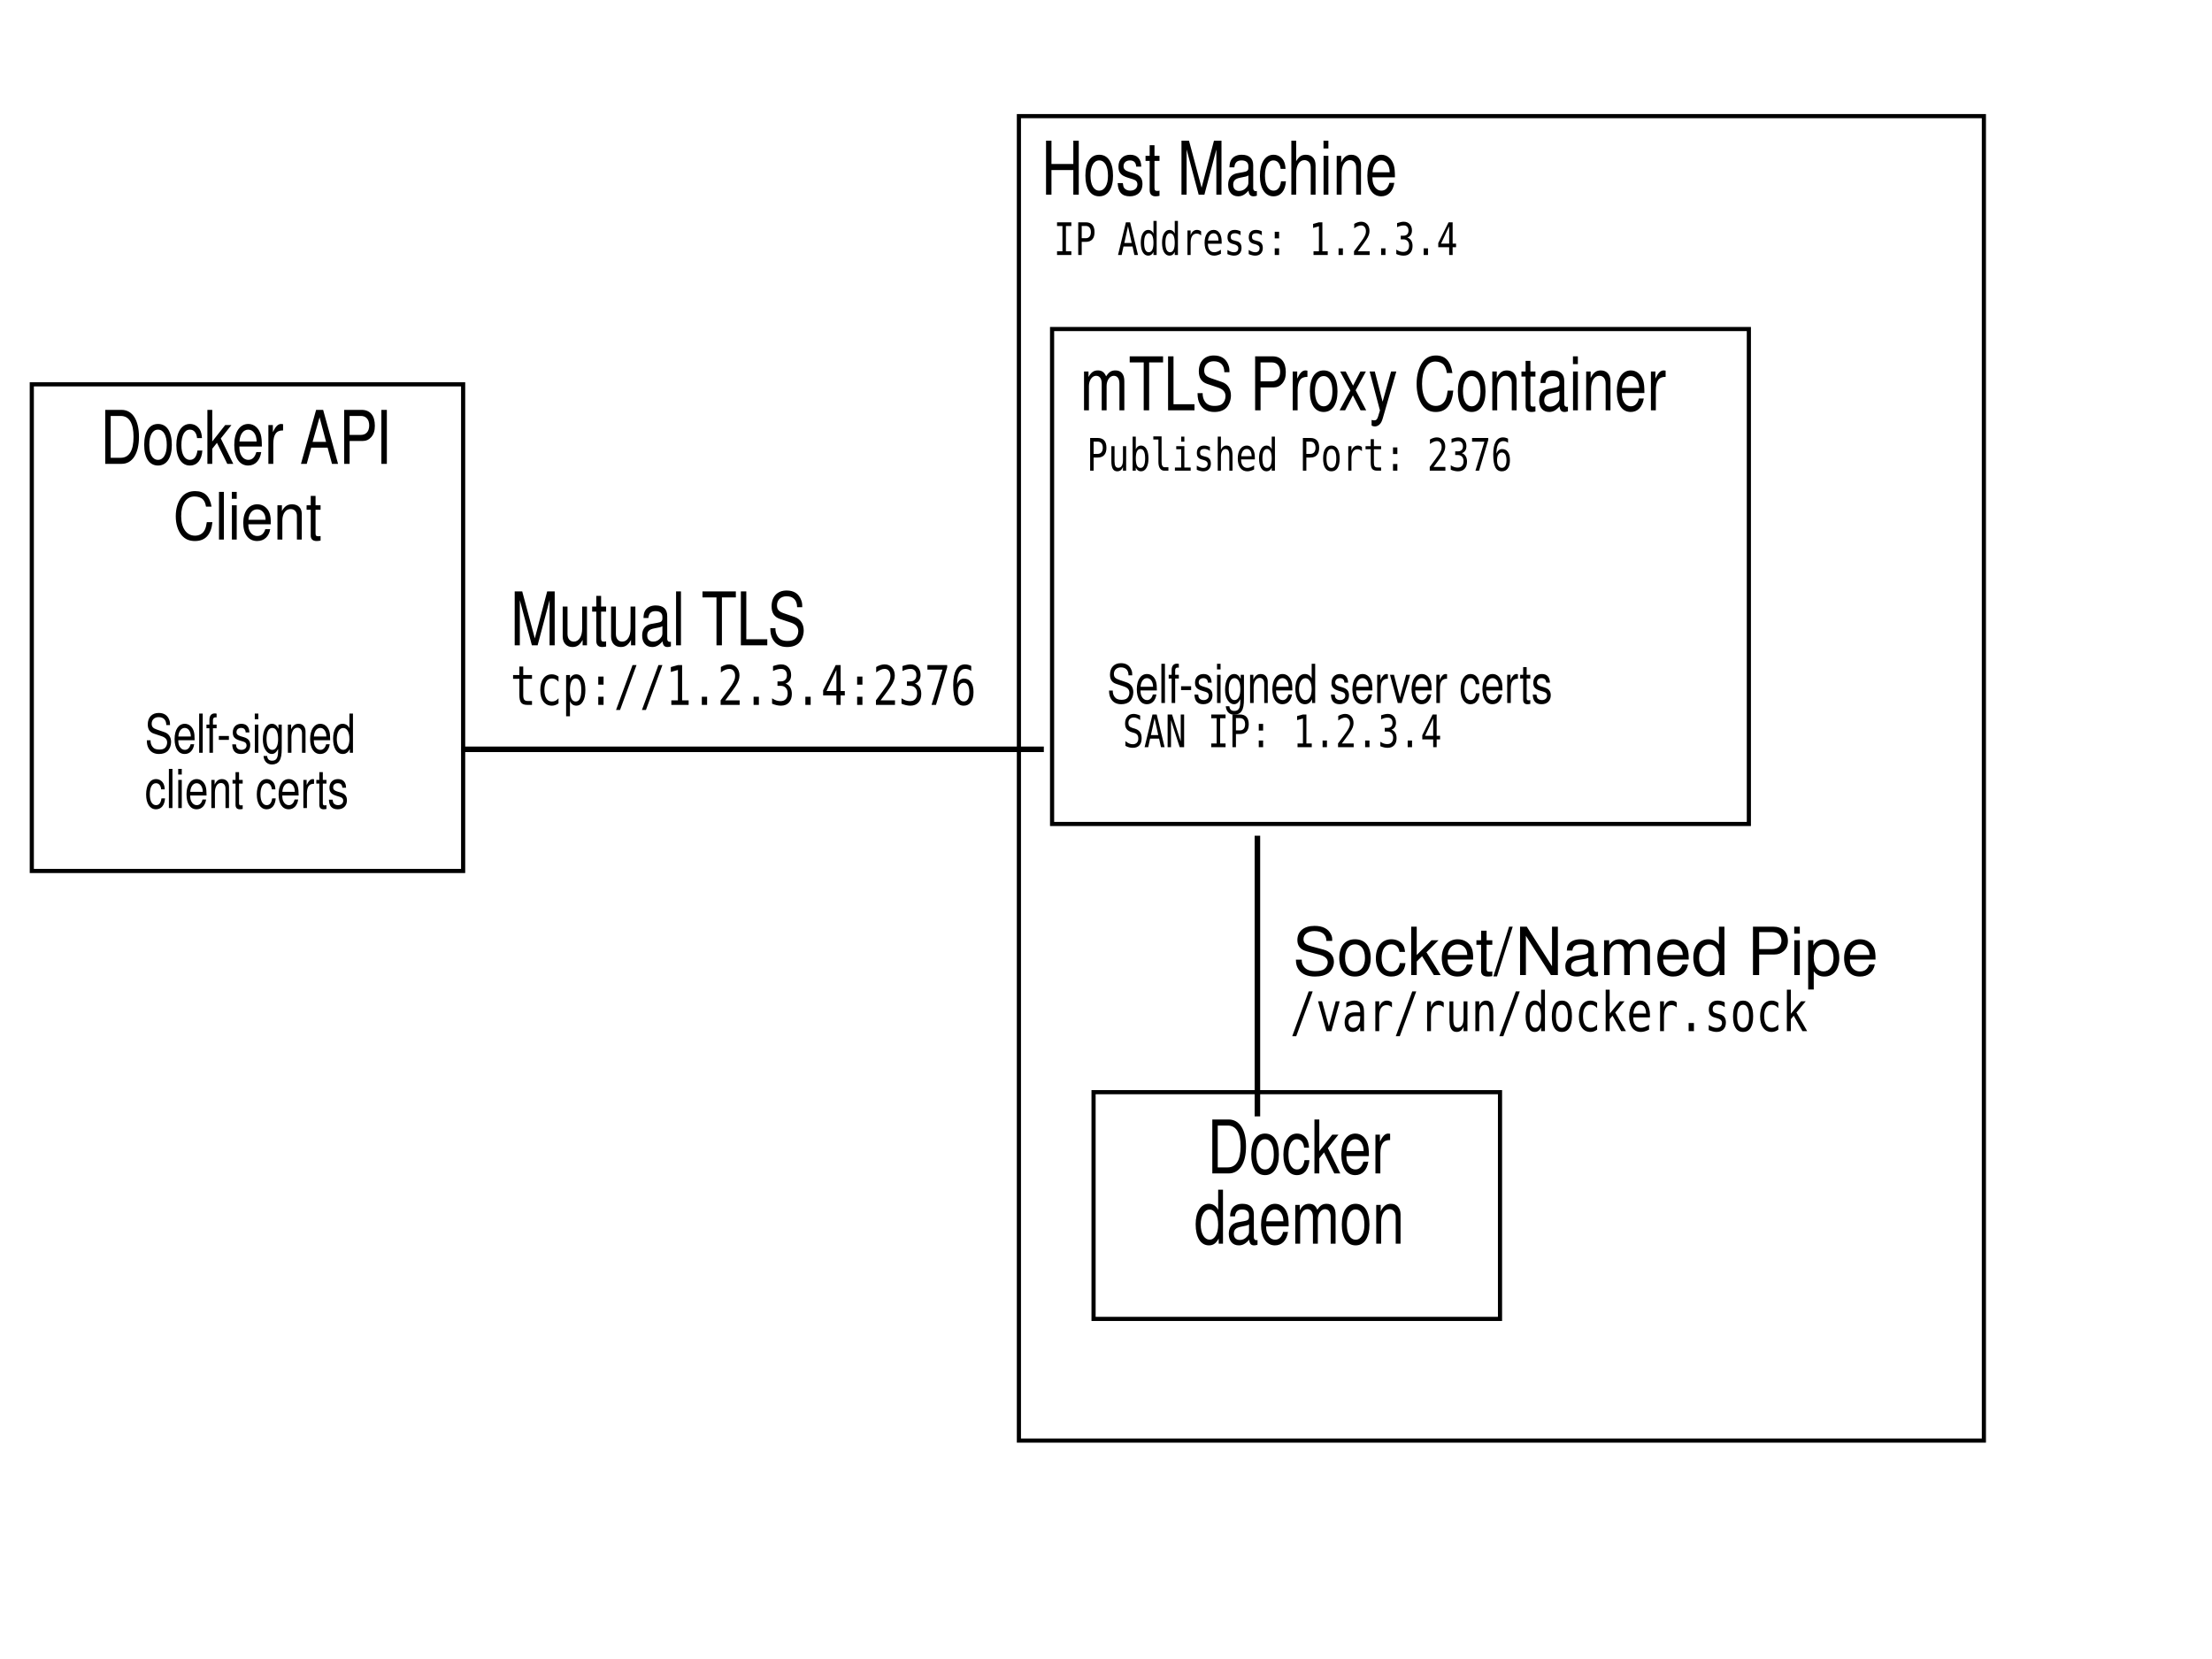
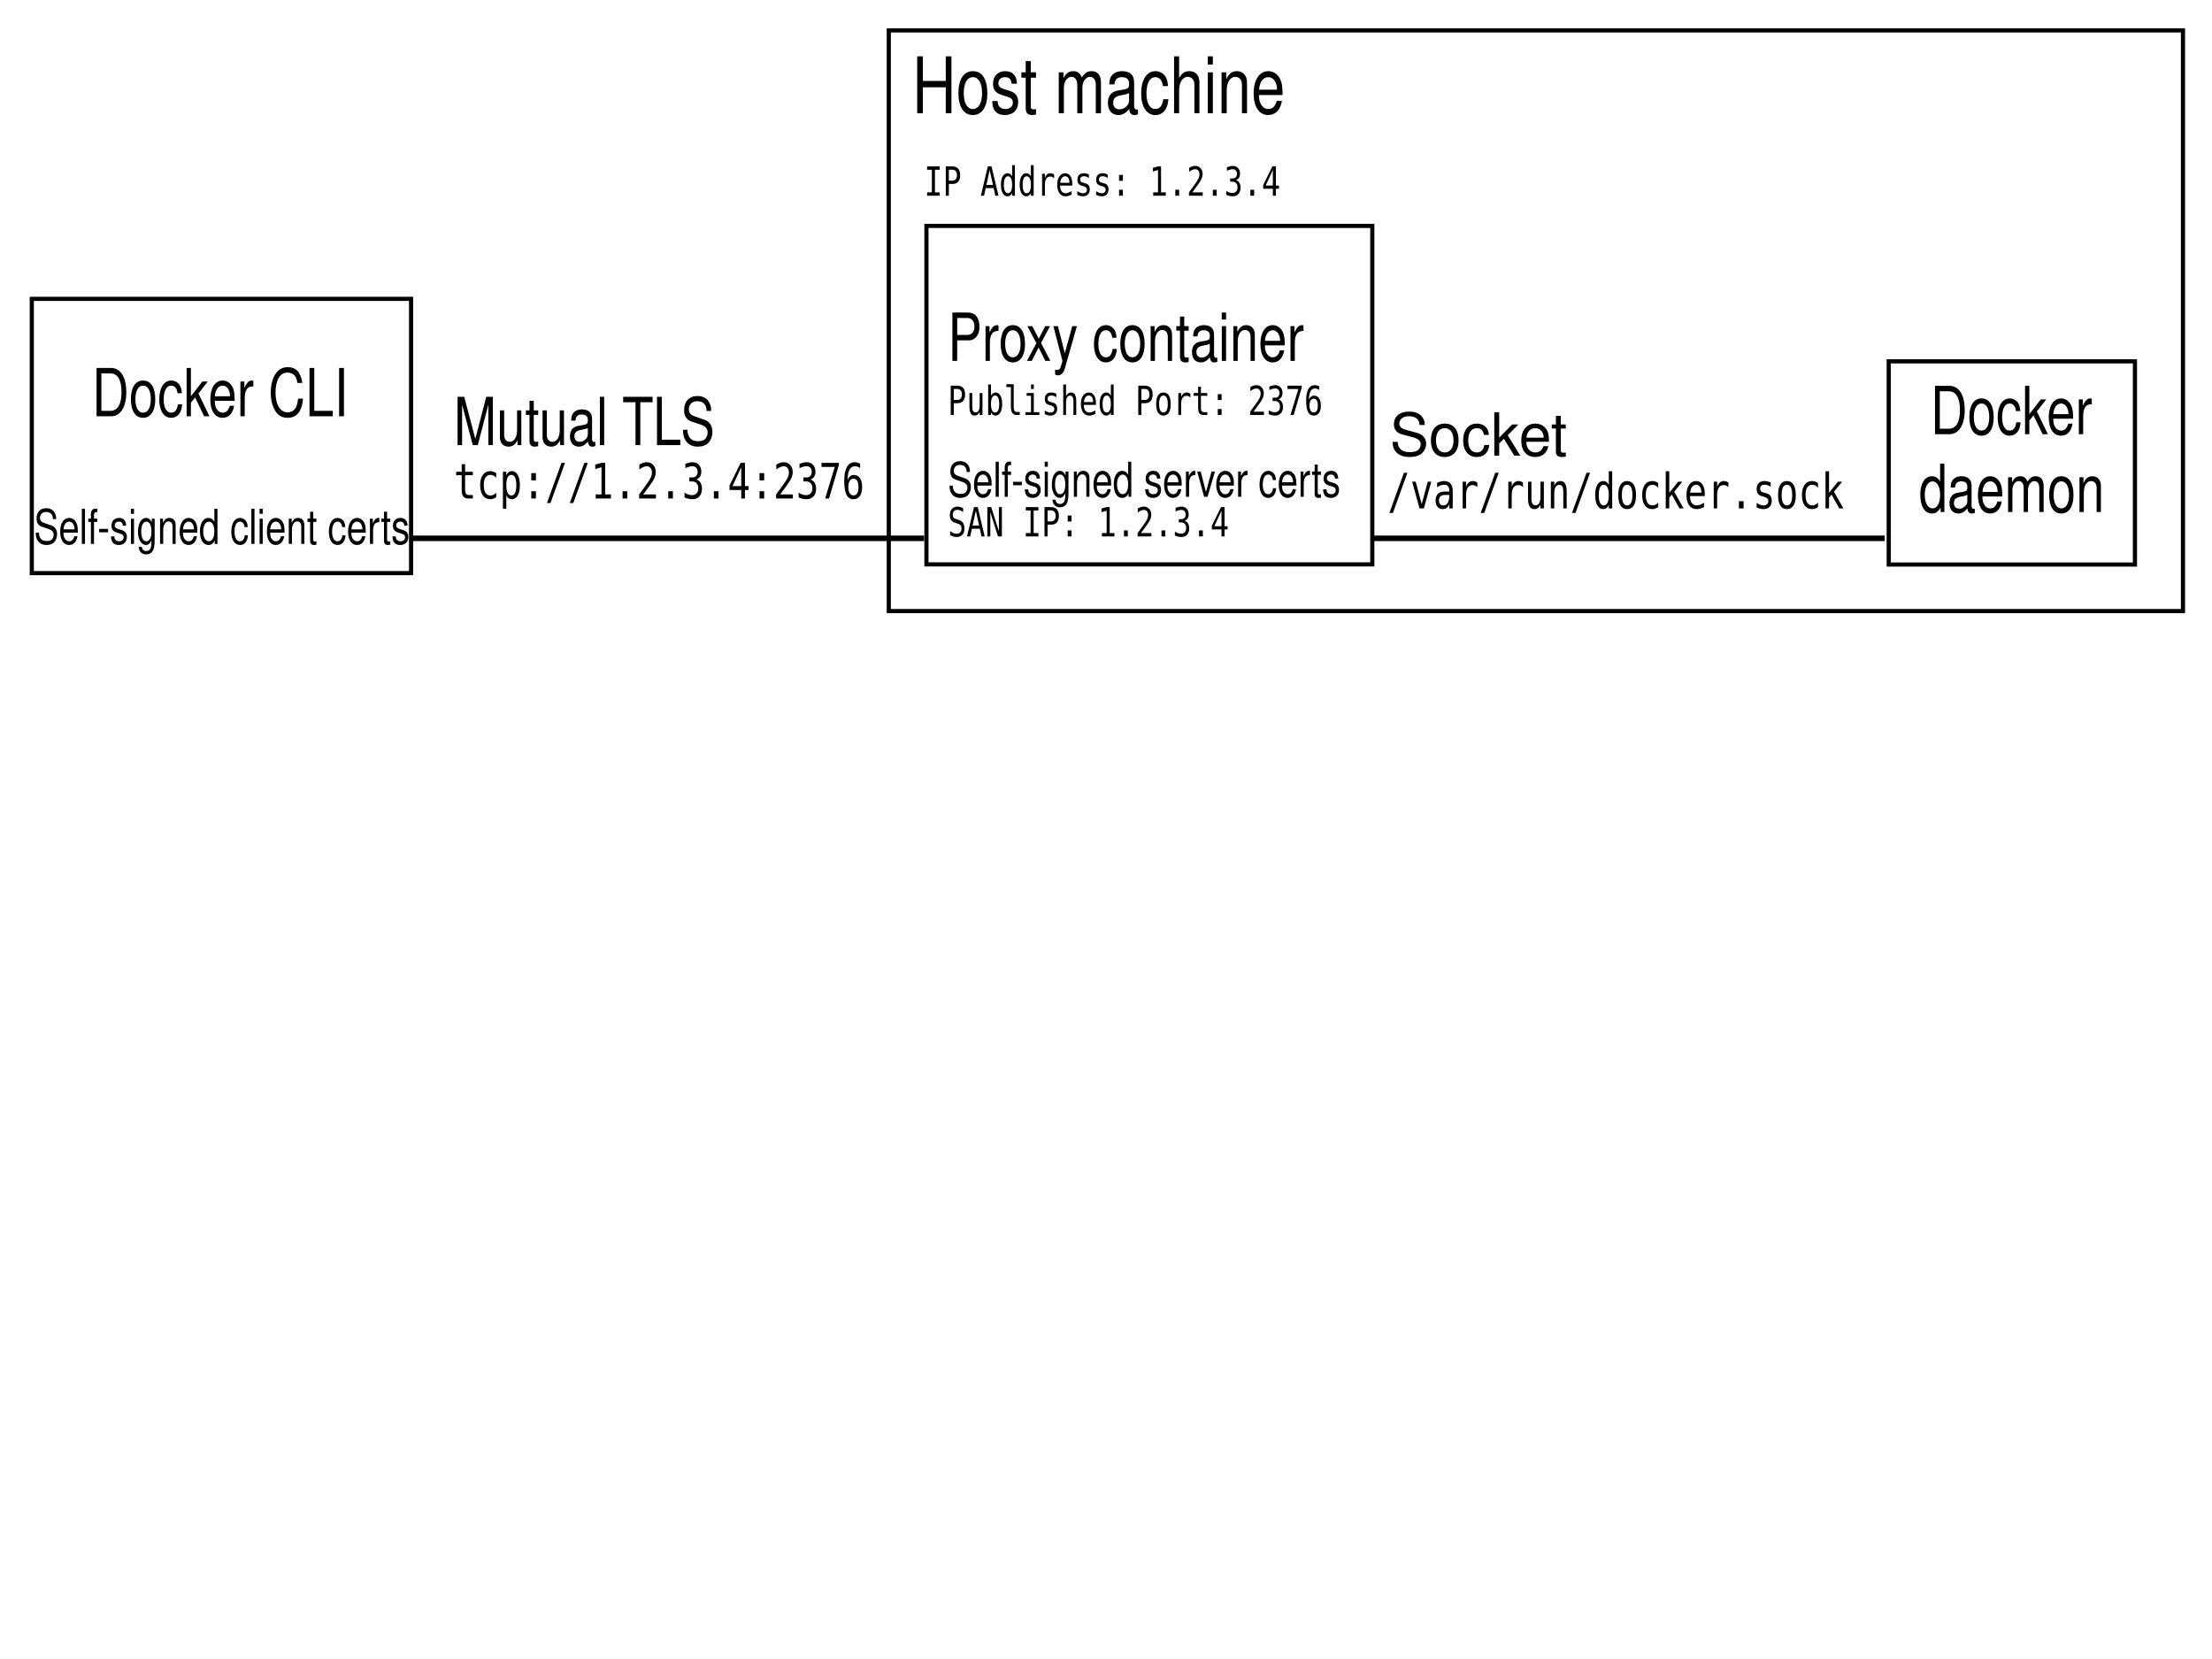
<svg xmlns="http://www.w3.org/2000/svg" width="800" height="600">
  <g>
-     <rect fill="#fff" id="canvas_background" height="602" width="802" y="-1" x="-1" />
-     <g display="none" id="canvasGrid">
-       <rect fill="url(#gridpattern)" stroke-width="0" y="0" x="0" height="100%" width="100%" id="svg_2" />
+     <rect x="-1" y="-1" width="802" height="602" id="canvas_background" fill="#fff" />
+     <g id="canvasGrid" display="none">
+       <rect id="svg_2" width="100%" height="100%" x="0" y="0" stroke-width="0" fill="url(#gridpattern)" />
    </g>
  </g>
  <g>
-     <rect stroke="#000" id="svg_4" height="479" width="349" y="42" x="368.5" stroke-width="1.5" fill="#fff" />
-     <rect stroke="#000" id="svg_5" height="179" width="252" y="119" x="380.5" stroke-width="1.5" fill="#fff" />
-     <rect stroke="#000" id="svg_3" height="176" width="156" y="139" x="11.5" stroke-width="1.5" fill="#fff" />
-     <text fill="#000000" stroke-width="0" x="61.177" y="160.035" id="svg_7" font-size="24" font-family="Helvetica, Arial, sans-serif" text-anchor="start" xml:space="preserve" transform="matrix(0.8785679,0,0,0.9850172,8.803829,37.49226) " stroke="#000">Client</text>
-     <text fill="#000000" stroke-width="0" x="31.171" y="149.721" id="svg_9" font-size="24" font-family="Helvetica, Arial, sans-serif" text-anchor="start" xml:space="preserve" transform="matrix(0.8785679,0,0,1.115129,8.803829,0.7960808) " stroke="#000">Docker API</text>
-     <rect stroke="#000" id="svg_1" height="82" width="147" y="395" x="395.5" stroke-width="1.5" fill="#fff" />
-     <text id="svg_6" fill="#000000" stroke-width="0" x="481.545" y="402.64" font-size="24" font-family="Helvetica, Arial, sans-serif" text-anchor="start" xml:space="preserve" transform="matrix(0.8785679,0,0,1.115129,8.803829,0.7960808) " stroke="#000">daemon</text>
-     <text id="svg_8" fill="#000000" stroke-width="0" x="486.89" y="379.862" font-size="24" font-family="Helvetica, Arial, sans-serif" text-anchor="start" xml:space="preserve" transform="matrix(0.8785679,0,0,1.115129,8.803829,0.7960808) " stroke="#000">Docker</text>
-     <line stroke="#000" id="svg_12" y2="271" x2="377.518" y1="271" x1="167" stroke-linecap="null" stroke-linejoin="null" stroke-dasharray="null" stroke-width="2" fill="none" />
-     <line stroke="#000" transform="rotate(-90 454.7589,353) " id="svg_13" y2="353" x2="505.518" y1="353" x1="404" stroke-linecap="null" stroke-linejoin="null" stroke-dasharray="null" stroke-width="2" fill="none" />
-     <text id="svg_17" fill="#000000" stroke-width="0" x="467.524" y="352.638" font-size="24" font-family="Helvetica, Arial, sans-serif" text-anchor="start" xml:space="preserve" stroke="#000">Socket/Named Pipe</text>
-     <text id="svg_18" fill="#000000" stroke-width="0" x="567.703" y="310.812" font-size="24" font-family="Monospace" text-anchor="start" xml:space="preserve" transform="matrix(0.6479504,0,0,0.8224161,98.72492,117.3141) " stroke="#000">/var/run/docker.sock</text>
-     <text id="svg_19" fill="#000000" stroke-width="0" x="200.059" y="208.582" font-size="24" font-family="Helvetica, Arial, sans-serif" text-anchor="start" xml:space="preserve" transform="matrix(0.8785679,0,0,1.115129,8.803829,0.7960808) " stroke="#000">Mutual TLS</text>
-     <text id="svg_20" fill="#000000" stroke-width="0" x="567.703" y="310.812" font-size="24" font-family="Monospace" text-anchor="start" xml:space="preserve" transform="matrix(0.6479504,0,0,0.8224161,-183.2751,-0.685879) " stroke="#000">tcp://1.2.3.4:2376</text>
-     <text id="svg_21" fill="#000000" stroke-width="0" x="434.532" y="132.357" font-size="24" font-family="Helvetica, Arial, sans-serif" text-anchor="start" xml:space="preserve" transform="matrix(0.8785679,0,0,1.115129,8.803829,0.7960808) " stroke="#000">mTLS Proxy Container</text>
-     <text id="svg_23" fill="#000000" stroke-width="0" x="68.076" y="251.171" font-size="24" font-family="Helvetica, Arial, sans-serif" text-anchor="start" xml:space="preserve" transform="matrix(0.6382692,0,0,0.8101281,8.91476,68.76723) " stroke="#000">Self-signed</text>
-     <text id="svg_24" fill="#000000" stroke-width="0" x="68.083" y="275.858" font-size="24" font-family="Helvetica, Arial, sans-serif" text-anchor="start" xml:space="preserve" transform="matrix(0.6382692,0,0,0.8101281,8.91476,68.76723) " stroke="#000">client certs</text>
-     <text id="svg_25" fill="#000000" stroke-width="0" x="613.301" y="228.952" font-size="24" font-family="Helvetica, Arial, sans-serif" text-anchor="start" xml:space="preserve" transform="matrix(0.6382692,0,0,0.8101281,8.91476,68.76723) " stroke="#000">Self-signed server certs</text>
-     <text id="svg_27" fill="#000000" stroke-width="0" x="567.703" y="319.69" font-size="24" font-family="Monospace" text-anchor="start" xml:space="preserve" transform="matrix(0.5324783,0,0,0.6758522,103.7442,54.16392) " stroke="#000">SAN IP: 1.2.3.4</text>
-     <text id="svg_28" fill="#000000" stroke-width="0" x="418.597" y="62.41" font-size="24" font-family="Helvetica, Arial, sans-serif" text-anchor="start" xml:space="preserve" transform="matrix(0.8785679,0,0,1.115129,8.803829,0.7960808) " stroke="#000">Host Machine</text>
-     <text id="svg_29" fill="#000000" stroke-width="0" x="520.753" y="56.318" font-size="24" font-family="Monospace" text-anchor="start" xml:space="preserve" transform="matrix(0.5324783,0,0,0.6758522,103.7442,54.16392) " stroke="#000">IP Address: 1.2.3.4</text>
-     <text style="cursor: move;" id="svg_30" fill="#000000" stroke-width="0" x="543.289" y="171.728" font-size="24" font-family="Monospace" text-anchor="start" xml:space="preserve" transform="matrix(0.5324783,0,0,0.6758522,103.7442,54.16392) " stroke="#000">Published Port: 2376</text>
+     <g stroke="null" id="svg_11">
+       <rect stroke="#000" fill="#fff" stroke-width="1.5" x="321.443" y="11" width="468.057" height="210" id="svg_4" />
+       <text stroke="#000" transform="matrix(0.919954,0,0,1.176769,8.676822,0.232045) " xml:space="preserve" text-anchor="start" font-family="Helvetica, Arial, sans-serif" font-size="24" y="34.611" x="349.166" stroke-width="0" fill="#000000" id="svg_28">Host machine</text>
+       <rect stroke="#000" fill="#fff" stroke-width="1.5" x="335.056" y="81.704" width="161.254" height="122.412" id="svg_5" />
+       <rect stroke="#000" fill="#fff" stroke-width="1.5" x="11.5" y="108.085" width="137.171" height="99.196" id="svg_3" />
+       <text stroke="#000" transform="matrix(0.774659,0,0,0.9993669,9.122707,47.5133) " xml:space="preserve" text-anchor="start" font-family="Helvetica, Arial, sans-serif" font-size="24" id="svg_9" y="103.111" x="31.171" stroke-width="0" fill="#000000">Docker CLI</text>
+       <rect stroke="#000" fill="#fff" stroke-width="1.5" x="683.077" y="130.686" width="89.055" height="73.488" id="svg_1" />
+       <text stroke="#000" transform="matrix(0.774659,0,0,0.9993669,9.122707,47.5133) " xml:space="preserve" text-anchor="start" font-family="Helvetica, Arial, sans-serif" font-size="24" y="137.741" x="884.114" stroke-width="0" fill="#000000" id="svg_6">daemon</text>
+       <text stroke="#000" transform="matrix(0.774659,0,0,0.9993669,9.122707,47.5133) " xml:space="preserve" text-anchor="start" font-family="Helvetica, Arial, sans-serif" font-size="24" y="109.583" x="889.475" stroke-width="0" fill="#000000" id="svg_8">Docker</text>
+       <line stroke="#000" fill="none" stroke-width="2" stroke-dasharray="null" stroke-linejoin="null" stroke-linecap="null" x1="148.609" y1="194.692" x2="334.229" y2="194.692" id="svg_12" />
+       <text stroke="#000" transform="matrix(0.8817293,0,0,0.8961895,-9.110951,46.79986) " xml:space="preserve" text-anchor="start" font-family="Helvetica, Arial, sans-serif" font-size="24" y="131.662" x="580.396" stroke-width="0" fill="#000000" id="svg_17">Socket</text>
+       <text stroke="#000" transform="matrix(0.5713169,0,0,0.7370406,202.5906,49.76994) " xml:space="preserve" text-anchor="start" font-family="Monospace" font-size="24" y="181.952" x="523.716" stroke-width="0" fill="#000000" id="svg_18">/var/run/docker.sock</text>
+       <text stroke="#000" transform="matrix(0.774659,0,0,0.9993669,9.122707,47.5133) " xml:space="preserve" text-anchor="start" font-family="Helvetica, Arial, sans-serif" font-size="24" y="113.547" x="200.059" stroke-width="0" fill="#000000" id="svg_19">Mutual TLS</text>
+       <text stroke="#000" transform="matrix(0.5713169,0,0,0.7370406,-160.2389,25.07966) " xml:space="preserve" text-anchor="start" font-family="Monospace" font-size="24" y="210.588" x="567.703" stroke-width="0" fill="#000000" id="svg_20">tcp://1.2.3.4:2376</text>
+       <text stroke="#000" transform="matrix(0.774659,0,0,0.9993669,9.122707,47.5133) " xml:space="preserve" text-anchor="start" font-family="Helvetica, Arial, sans-serif" font-size="24" y="83.057" x="430.683" stroke-width="0" fill="#000000" id="svg_21">Proxy container</text>
+       <text stroke="#000" transform="matrix(0.5627806,0,0,0.7260282,9.220518,108.4283) " xml:space="preserve" text-anchor="start" font-family="Helvetica, Arial, sans-serif" font-size="24" y="121.591" x="5.407" stroke-width="0" fill="#000000" id="svg_23">Self-signed client certs</text>
+       <text stroke="#000" transform="matrix(0.5627806,0,0,0.7260282,9.220518,108.4283) " xml:space="preserve" text-anchor="start" font-family="Helvetica, Arial, sans-serif" font-size="24" y="98.138" x="592.658" stroke-width="0" fill="#000000" id="svg_25">Self-signed server certs</text>
+       <text stroke="#000" transform="matrix(0.4695017,0,0,0.6056916,94.92859,95.341) " xml:space="preserve" text-anchor="start" font-family="Monospace" font-size="24" y="162.886" x="527.849" stroke-width="0" fill="#000000" id="svg_27">SAN IP: 1.2.3.4</text>
+       <text stroke="#000" transform="matrix(0.4695017,0,0,0.6056916,94.92859,95.341) " xml:space="preserve" text-anchor="start" font-family="Monospace" font-size="24" y="-40.539" x="509.602" stroke-width="0" fill="#000000" id="svg_29">IP Address: 1.2.3.4</text>
+       <text stroke="#000" transform="matrix(0.4695017,0,0,0.6056916,94.92859,95.341) " xml:space="preserve" text-anchor="start" font-family="Monospace" font-size="24" y="90.385" x="527.857" stroke-width="0" fill="#000000" id="svg_30">Published Port: 2376</text>
+       <line stroke="#000" id="svg_7" fill="none" stroke-width="2" stroke-dasharray="null" stroke-linejoin="null" stroke-linecap="null" x1="496.007" y1="194.692" x2="681.627" y2="194.692" />
+     </g>
  </g>
</svg>
